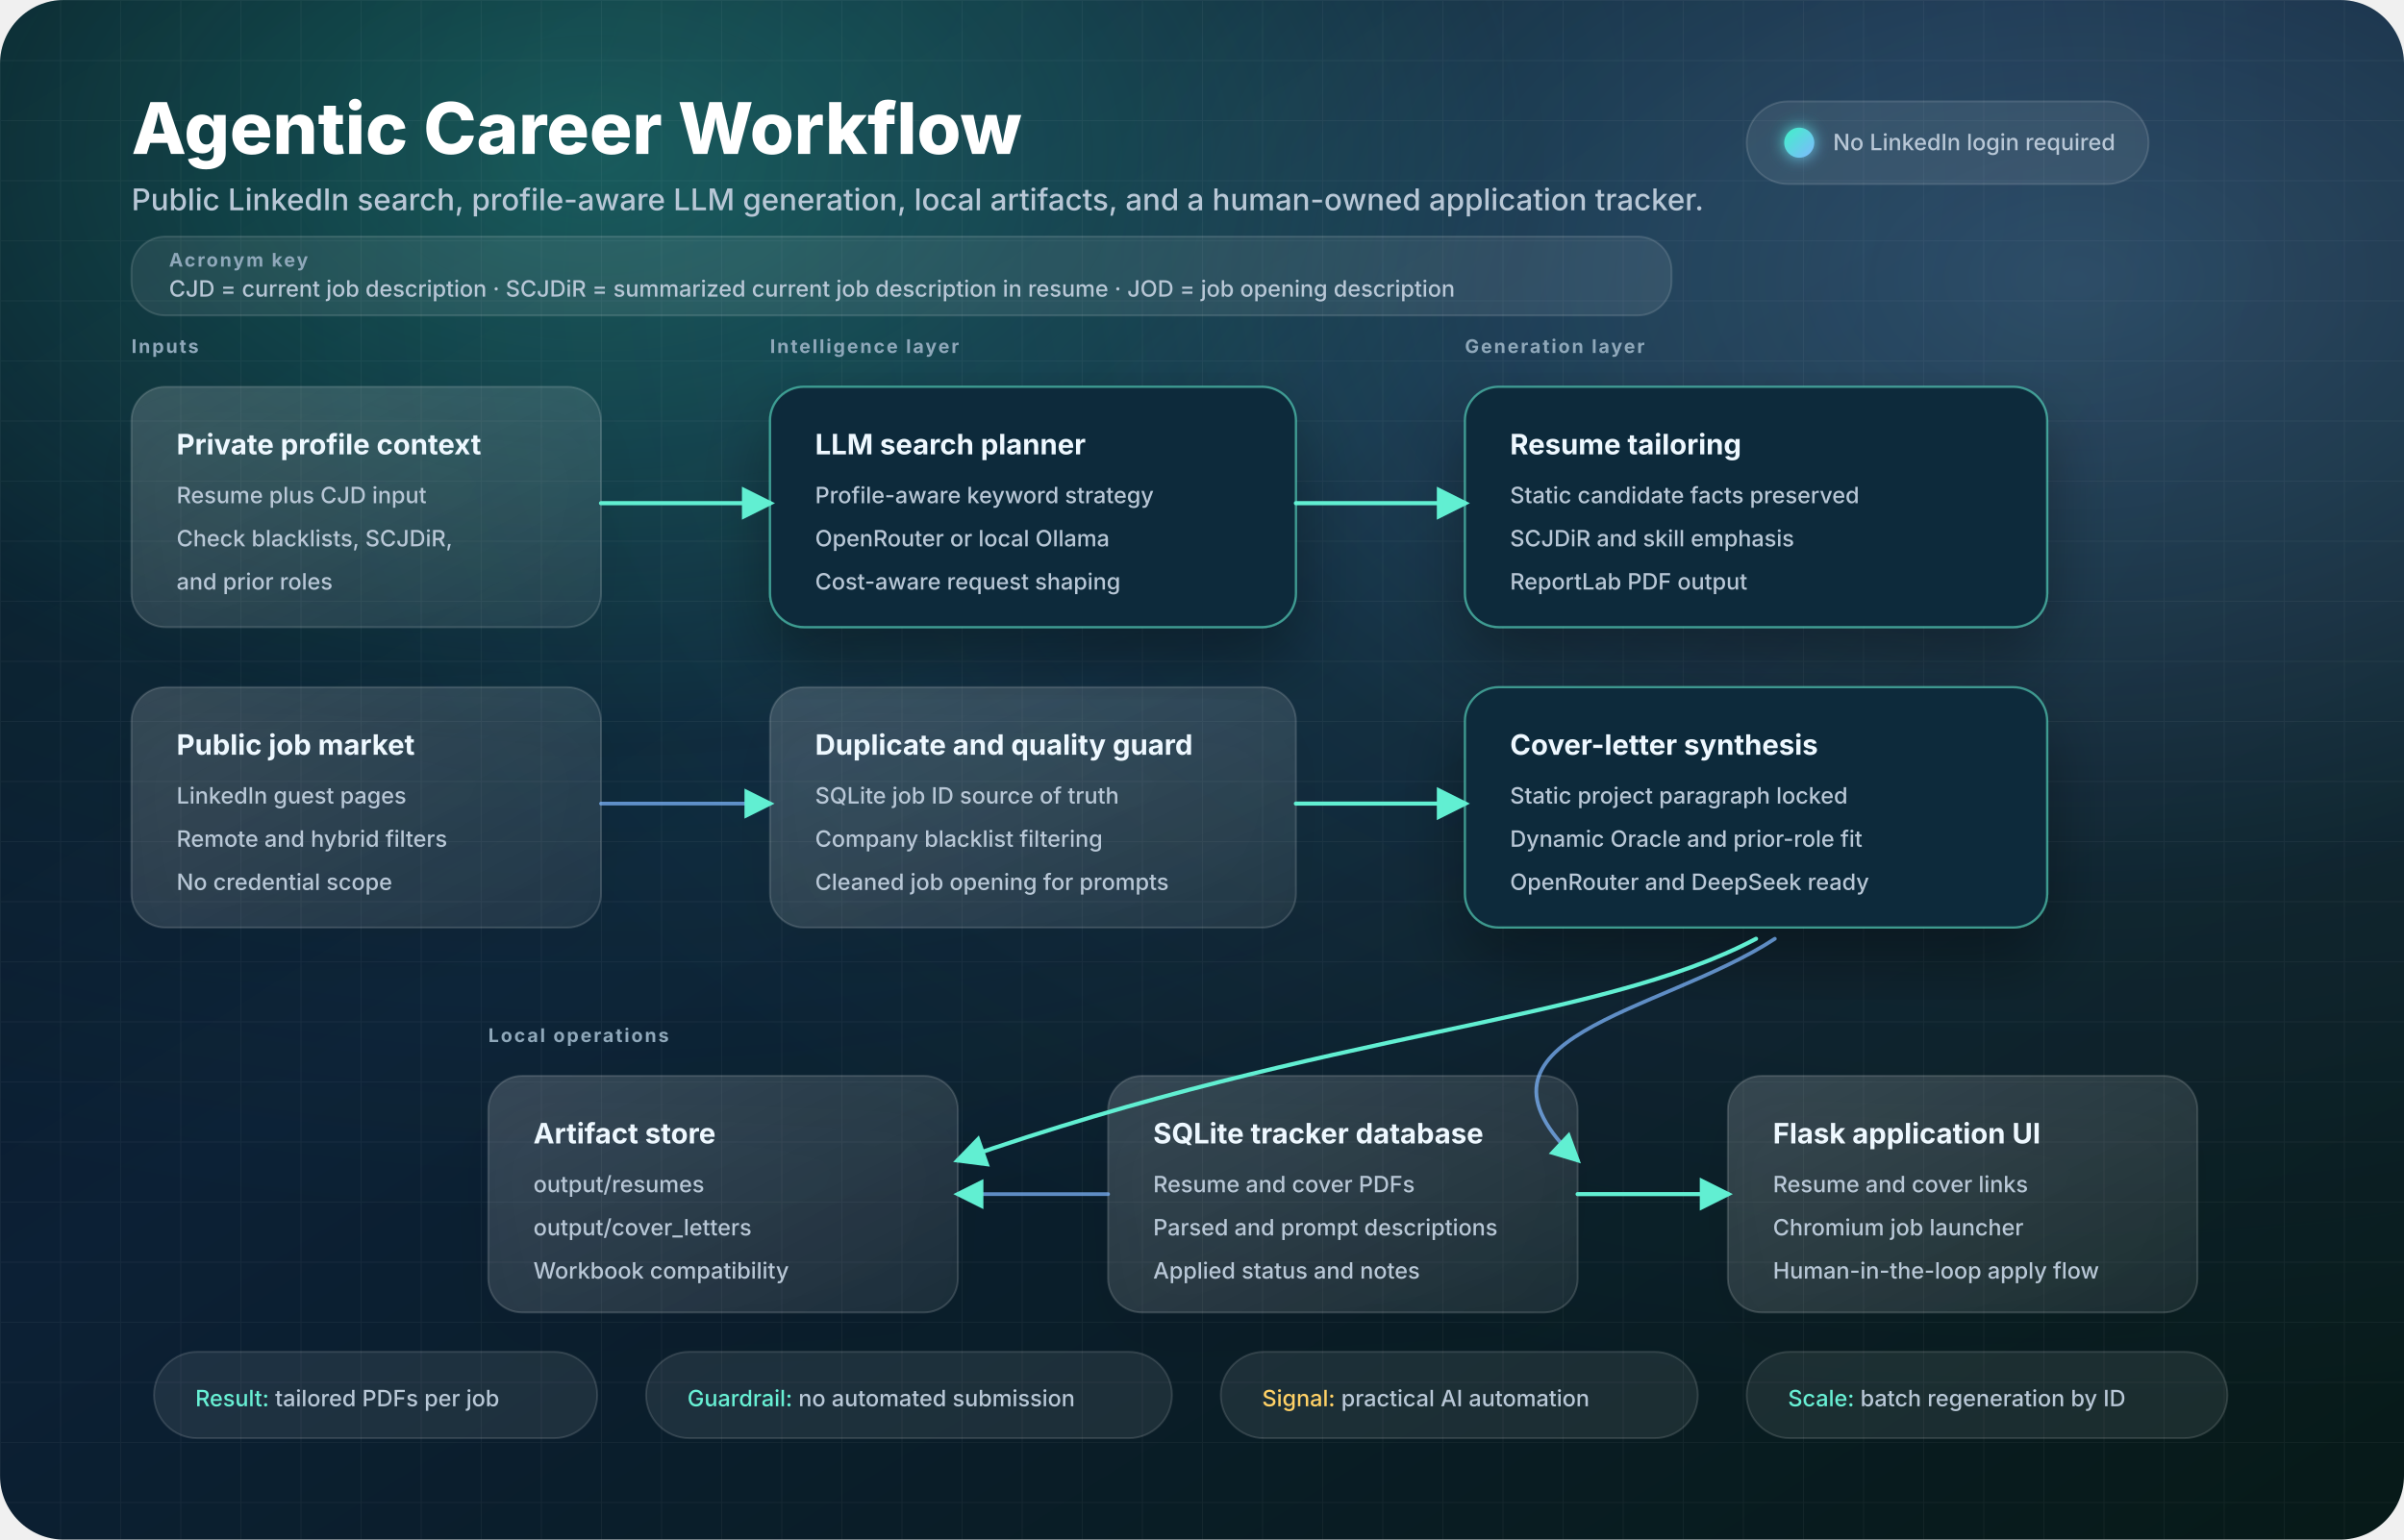
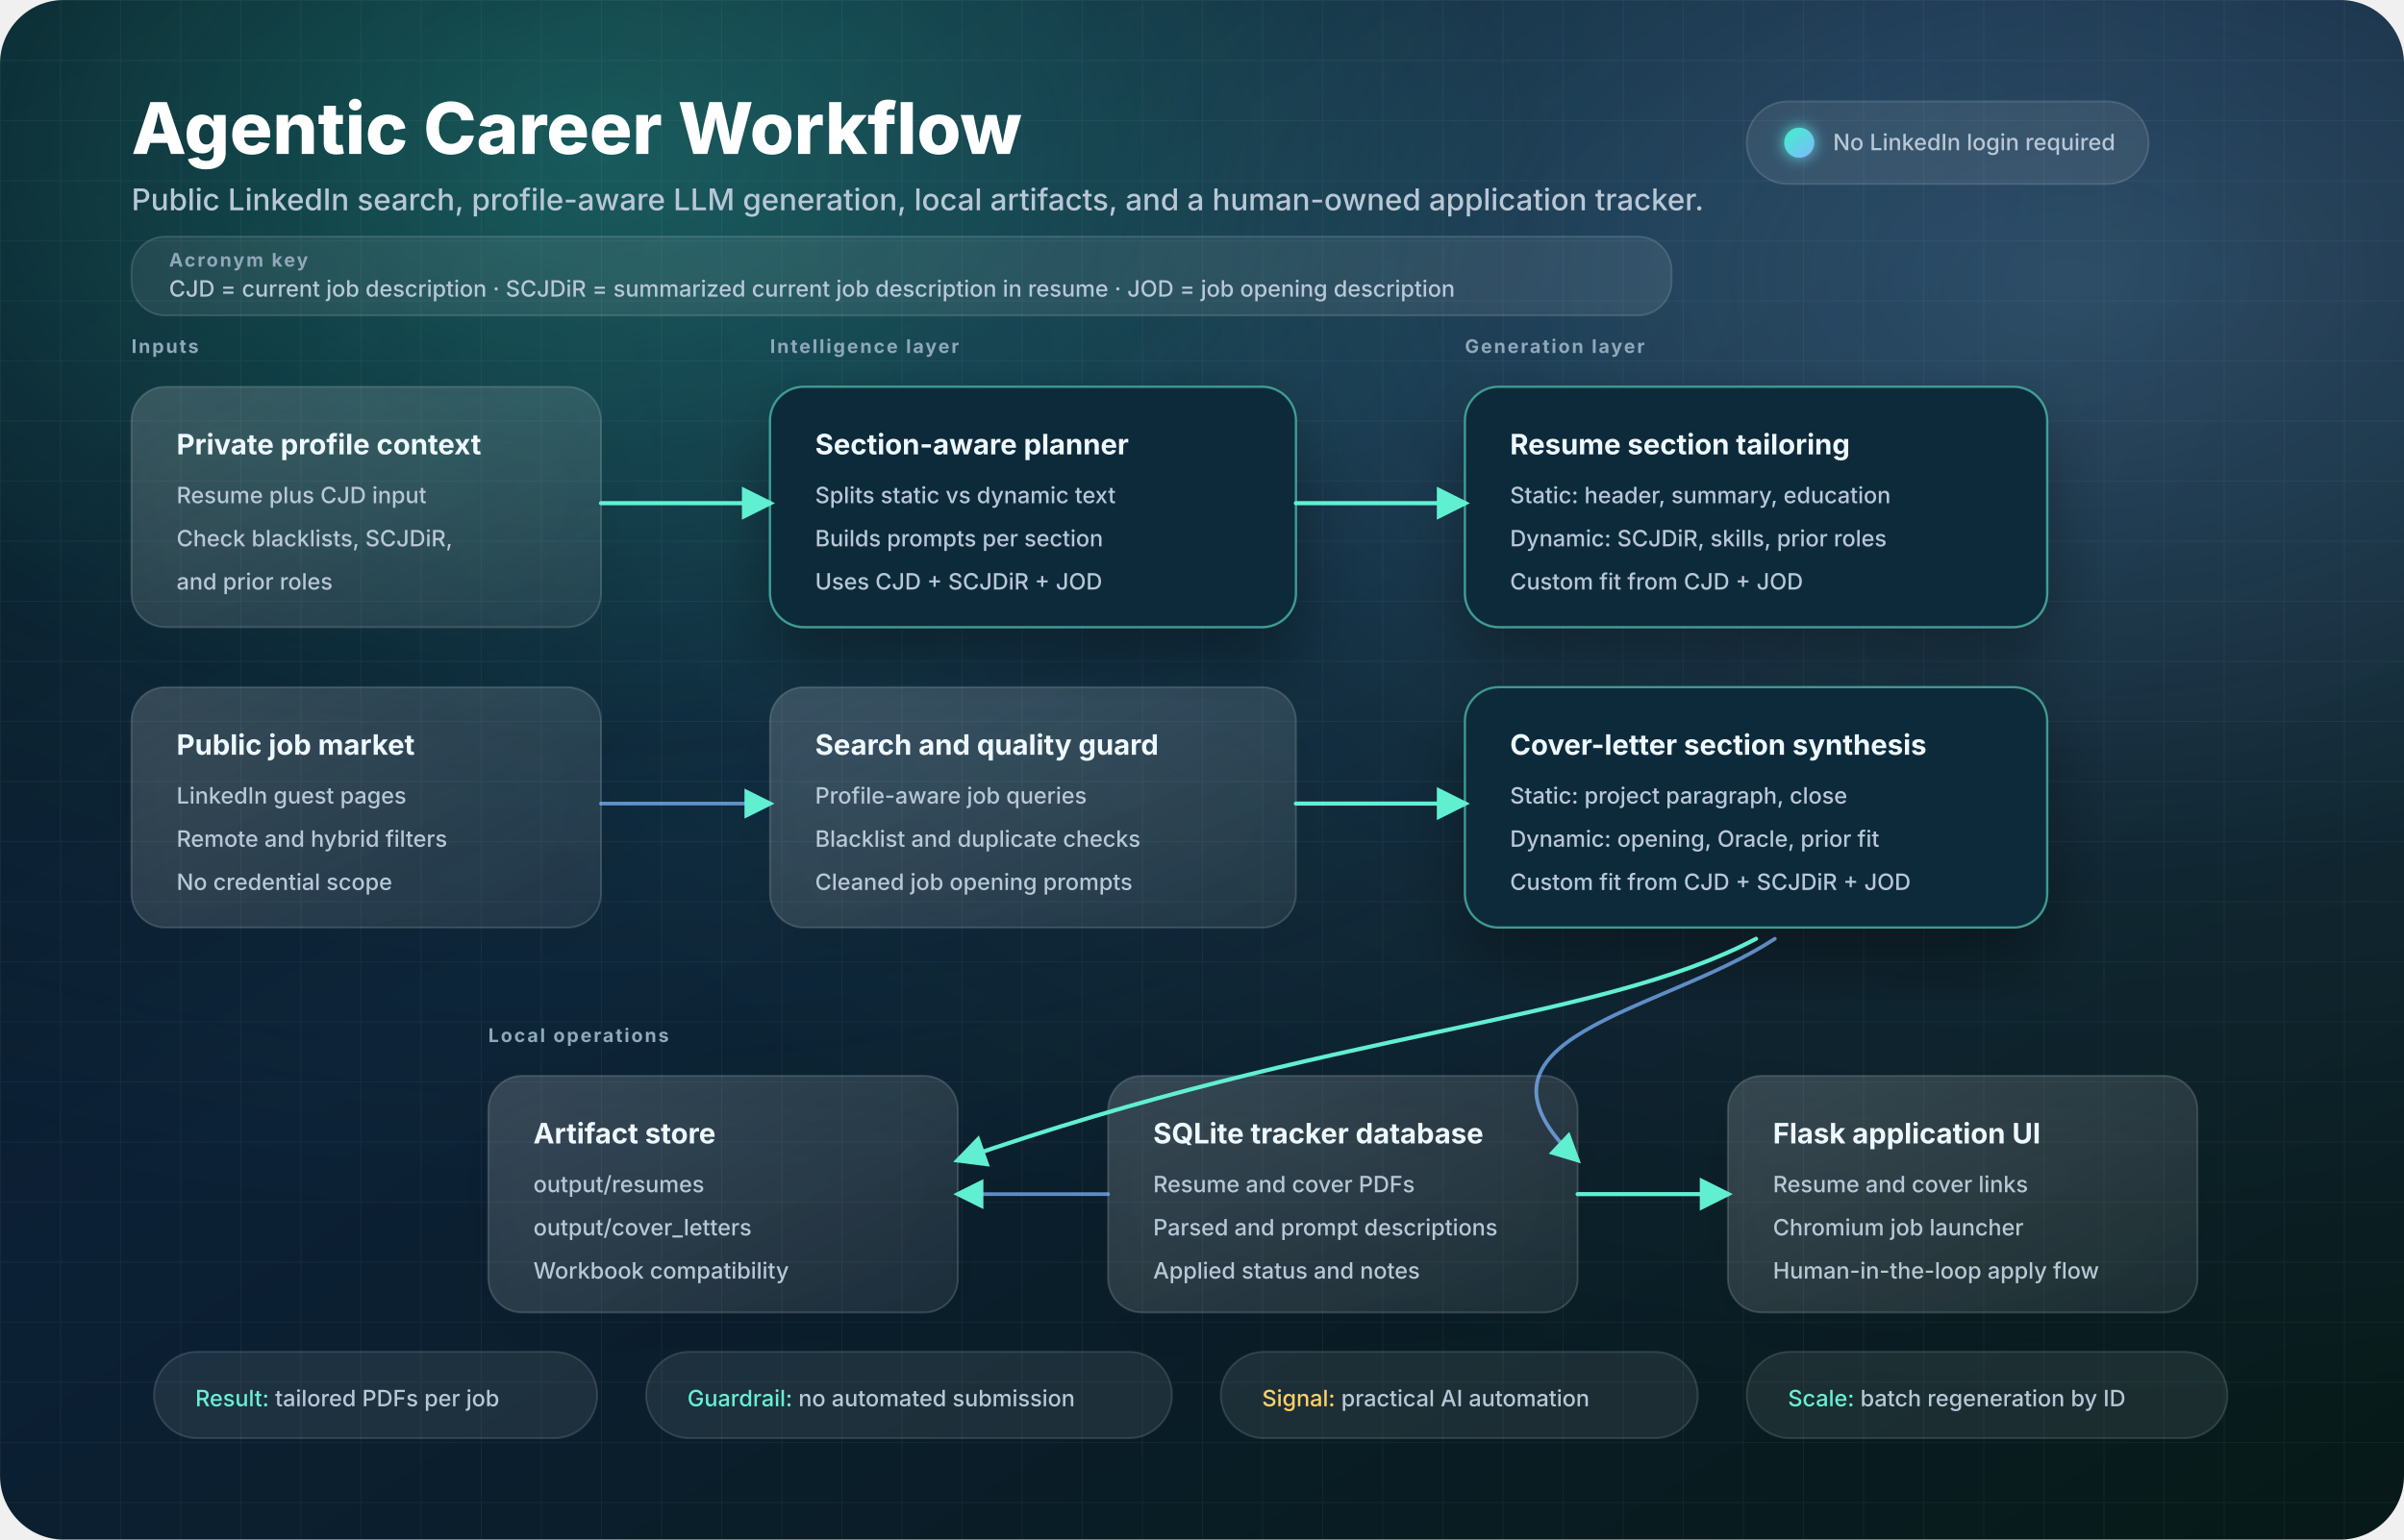
<svg xmlns="http://www.w3.org/2000/svg" width="1280" height="820" viewBox="0 0 1280 820" role="img" aria-labelledby="title desc">
  <defs>
    <linearGradient id="bg" x1="0" y1="0" x2="1" y2="1">
      <stop offset="0" stop-color="#07111f" />
      <stop offset="0.42" stop-color="#0c2035" />
      <stop offset="1" stop-color="#071a18" />
    </linearGradient>
    <radialGradient id="pulseA" cx="25%" cy="10%" r="70%">
      <stop offset="0" stop-color="#35f2cc" stop-opacity="0.30" />
      <stop offset="0.55" stop-color="#35f2cc" stop-opacity="0.05" />
      <stop offset="1" stop-color="#35f2cc" stop-opacity="0" />
    </radialGradient>
    <radialGradient id="pulseB" cx="86%" cy="18%" r="74%">
      <stop offset="0" stop-color="#8cc8ff" stop-opacity="0.26" />
      <stop offset="0.55" stop-color="#8cc8ff" stop-opacity="0.05" />
      <stop offset="1" stop-color="#8cc8ff" stop-opacity="0" />
    </radialGradient>
    <linearGradient id="card" x1="0" y1="0" x2="1" y2="1">
      <stop offset="0" stop-color="#ffffff" stop-opacity="0.16" />
      <stop offset="1" stop-color="#ffffff" stop-opacity="0.06" />
    </linearGradient>
    <linearGradient id="hot" x1="0" y1="0" x2="1" y2="1">
      <stop offset="0" stop-color="#40f2c8" />
      <stop offset="1" stop-color="#7fb8ff" />
    </linearGradient>
    <linearGradient id="warm" x1="0" y1="0" x2="1" y2="1">
      <stop offset="0" stop-color="#ffd166" />
      <stop offset="1" stop-color="#ff8a5b" />
    </linearGradient>
    <pattern id="grid" width="32" height="32" patternUnits="userSpaceOnUse">
      <path d="M 32 0 L 0 0 0 32" fill="none" stroke="#ffffff" stroke-opacity="0.045" stroke-width="1" />
    </pattern>
    <filter id="shadow" x="-20%" y="-20%" width="140%" height="150%">
      <feDropShadow dx="0" dy="18" stdDeviation="18" flood-color="#000000" flood-opacity="0.35" />
    </filter>
    <filter id="glow" x="-60%" y="-60%" width="220%" height="220%">
      <feGaussianBlur stdDeviation="4" result="blur" />
      <feMerge>
        <feMergeNode in="blur" />
        <feMergeNode in="SourceGraphic" />
      </feMerge>
    </filter>
    <marker id="arrow" viewBox="0 0 10 10" refX="8.5" refY="5" markerWidth="8" markerHeight="8" orient="auto-start-reverse">
      <path d="M 0 0 L 10 5 L 0 10 z" fill="#61efd2" />
    </marker>
    <style>
      .label { font: 700 15px Inter, ui-sans-serif, system-ui, -apple-system, BlinkMacSystemFont, "Segoe UI", sans-serif; fill: #eef8ff; }
      .small { font: 500 12px Inter, ui-sans-serif, system-ui, -apple-system, BlinkMacSystemFont, "Segoe UI", sans-serif; fill: #b8c7d6; }
      .tiny { font: 650 10px Inter, ui-sans-serif, system-ui, -apple-system, BlinkMacSystemFont, "Segoe UI", sans-serif; fill: #8fa8ba; letter-spacing: 1px; text-transform: uppercase; }
      .metric { font: 800 24px Inter, ui-sans-serif, system-ui, -apple-system, BlinkMacSystemFont, "Segoe UI", sans-serif; fill: #ffffff; }
      .title { font: 800 38px Inter, ui-sans-serif, system-ui, -apple-system, BlinkMacSystemFont, "Segoe UI", sans-serif; fill: #ffffff; letter-spacing: 0; }
      .subtitle { font: 500 16px Inter, ui-sans-serif, system-ui, -apple-system, BlinkMacSystemFont, "Segoe UI", sans-serif; fill: #b8c7d6; }
      .card { fill: url(#card); stroke: #ffffff; stroke-opacity: 0.15; stroke-width: 1; filter: url(#shadow); }
      .cardHot { fill: #0f2b3a; stroke: #61efd2; stroke-opacity: 0.55; stroke-width: 1.2; filter: url(#shadow); }
      .line { fill: none; stroke: #61efd2; stroke-width: 2.2; stroke-linecap: round; stroke-linejoin: round; marker-end: url(#arrow); }
      .lineSoft { fill: none; stroke: #7fb8ff; stroke-opacity: 0.72; stroke-width: 2; stroke-linecap: round; stroke-linejoin: round; marker-end: url(#arrow); }
      .chip { fill: #ffffff; fill-opacity: 0.08; stroke: #ffffff; stroke-opacity: 0.13; }
      .accentText { fill: #68f0d4; }
      .orangeText { fill: #ffd166; }
    </style>
  </defs>
  <rect width="1280" height="820" rx="34" fill="url(#bg)" />
  <rect width="1280" height="820" rx="34" fill="url(#pulseA)" />
  <rect width="1280" height="820" rx="34" fill="url(#pulseB)" />
  <rect width="1280" height="820" rx="34" fill="url(#grid)" />
  <text x="70" y="82" class="title">Agentic Career Workflow</text>
  <text x="70" y="112" class="subtitle">Public LinkedIn search, profile-aware LLM generation, local artifacts, and a human-owned application tracker.</text>
  <g transform="translate(70 126)">
    <rect class="chip" x="0" y="0" width="820" height="42" rx="18" />
    <text x="20" y="16" class="tiny">Acronym key</text>
    <text x="20" y="32" class="small">CJD = current job description · SCJDiR = summarized current job description in resume · JOD = job opening description</text>
  </g>
  <g transform="translate(930 54)">
    <rect class="chip" x="0" y="0" width="214" height="44" rx="22" />
    <circle cx="28" cy="22" r="8" fill="url(#hot)" filter="url(#glow)" />
    <text x="46" y="26" class="small">No LinkedIn login required</text>
  </g>
  <g transform="translate(70 188)">
    <text x="0" y="0" class="tiny">Inputs</text>
    <rect class="card" x="0" y="18" width="250" height="128" rx="18" />
    <text x="24" y="54" class="label">Private profile context</text>
    <text x="24" y="80" class="small">Resume plus CJD input</text>
    <text x="24" y="103" class="small">Check blacklists, SCJDiR,</text>
    <text x="24" y="126" class="small">and prior roles</text>
    <rect class="card" x="0" y="178" width="250" height="128" rx="18" />
    <text x="24" y="214" class="label">Public job market</text>
    <text x="24" y="240" class="small">LinkedIn guest pages</text>
    <text x="24" y="263" class="small">Remote and hybrid filters</text>
    <text x="24" y="286" class="small">No credential scope</text>
  </g>
  <g transform="translate(410 188)">
    <text x="0" y="0" class="tiny">Intelligence layer</text>
    <rect class="cardHot" x="0" y="18" width="280" height="128" rx="18" />
-     <text x="24" y="54" class="label">LLM search planner</text>
-     <text x="24" y="80" class="small">Profile-aware keyword strategy</text>
-     <text x="24" y="103" class="small">OpenRouter or local Ollama</text>
-     <text x="24" y="126" class="small">Cost-aware request shaping</text>
+     <text x="24" y="54" class="label">Section-aware planner</text>
+     <text x="24" y="80" class="small">Splits static vs dynamic text</text>
+     <text x="24" y="103" class="small">Builds prompts per section</text>
+     <text x="24" y="126" class="small">Uses CJD + SCJDiR + JOD</text>
    <rect class="card" x="0" y="178" width="280" height="128" rx="18" />
-     <text x="24" y="214" class="label">Duplicate and quality guard</text>
-     <text x="24" y="240" class="small">SQLite job ID source of truth</text>
-     <text x="24" y="263" class="small">Company blacklist filtering</text>
-     <text x="24" y="286" class="small">Cleaned job opening for prompts</text>
+     <text x="24" y="214" class="label">Search and quality guard</text>
+     <text x="24" y="240" class="small">Profile-aware job queries</text>
+     <text x="24" y="263" class="small">Blacklist and duplicate checks</text>
+     <text x="24" y="286" class="small">Cleaned job opening prompts</text>
  </g>
  <g transform="translate(780 188)">
    <text x="0" y="0" class="tiny">Generation layer</text>
    <rect class="cardHot" x="0" y="18" width="310" height="128" rx="18" />
-     <text x="24" y="54" class="label">Resume tailoring</text>
-     <text x="24" y="80" class="small">Static candidate facts preserved</text>
-     <text x="24" y="103" class="small">SCJDiR and skill emphasis</text>
-     <text x="24" y="126" class="small">ReportLab PDF output</text>
+     <text x="24" y="54" class="label">Resume section tailoring</text>
+     <text x="24" y="80" class="small">Static: header, summary, education</text>
+     <text x="24" y="103" class="small">Dynamic: SCJDiR, skills, prior roles</text>
+     <text x="24" y="126" class="small">Custom fit from CJD + JOD</text>
    <rect class="cardHot" x="0" y="178" width="310" height="128" rx="18" />
-     <text x="24" y="214" class="label">Cover-letter synthesis</text>
-     <text x="24" y="240" class="small">Static project paragraph locked</text>
-     <text x="24" y="263" class="small">Dynamic Oracle and prior-role fit</text>
-     <text x="24" y="286" class="small">OpenRouter and DeepSeek ready</text>
+     <text x="24" y="214" class="label">Cover-letter section synthesis</text>
+     <text x="24" y="240" class="small">Static: project paragraph, close</text>
+     <text x="24" y="263" class="small">Dynamic: opening, Oracle, prior fit</text>
+     <text x="24" y="286" class="small">Custom fit from CJD + SCJDiR + JOD</text>
  </g>
  <g transform="translate(260 555)">
    <text x="0" y="0" class="tiny">Local operations</text>
    <rect class="card" x="0" y="18" width="250" height="126" rx="18" />
    <text x="24" y="54" class="label">Artifact store</text>
    <text x="24" y="80" class="small">output/resumes</text>
    <text x="24" y="103" class="small">output/cover_letters</text>
    <text x="24" y="126" class="small">Workbook compatibility</text>
  </g>
  <g transform="translate(590 555)">
    <rect class="card" x="0" y="18" width="250" height="126" rx="18" />
    <text x="24" y="54" class="label">SQLite tracker database</text>
    <text x="24" y="80" class="small">Resume and cover PDFs</text>
    <text x="24" y="103" class="small">Parsed and prompt descriptions</text>
    <text x="24" y="126" class="small">Applied status and notes</text>
  </g>
  <g transform="translate(920 555)">
    <rect class="card" x="0" y="18" width="250" height="126" rx="18" />
    <text x="24" y="54" class="label">Flask application UI</text>
    <text x="24" y="80" class="small">Resume and cover links</text>
    <text x="24" y="103" class="small">Chromium job launcher</text>
    <text x="24" y="126" class="small">Human-in-the-loop apply flow</text>
  </g>
  <path class="line" d="M 320 268 C 352 268 372 268 410 268" />
  <path class="lineSoft" d="M 320 428 C 352 428 372 428 410 428" />
  <path class="line" d="M 690 268 C 724 268 742 268 780 268" />
  <path class="line" d="M 690 428 C 724 428 742 428 780 428" />
  <path class="line" d="M 935 500 C 850 545 710 548 510 618" />
  <path class="lineSoft" d="M 945 500 C 884 540 770 552 840 618" />
  <path class="line" d="M 840 636 C 876 636 890 636 920 636" />
  <path class="lineSoft" d="M 590 636 C 552 636 534 636 510 636" />
  <g transform="translate(82 720)">
    <rect class="chip" x="0" y="0" width="236" height="46" rx="23" />
    <text x="22" y="29" class="small">
      <tspan class="accentText">Result:</tspan> tailored PDFs per job</text>
  </g>
  <g transform="translate(344 720)">
    <rect class="chip" x="0" y="0" width="280" height="46" rx="23" />
    <text x="22" y="29" class="small">
      <tspan class="accentText">Guardrail:</tspan> no automated submission</text>
  </g>
  <g transform="translate(650 720)">
    <rect class="chip" x="0" y="0" width="254" height="46" rx="23" />
    <text x="22" y="29" class="small">
      <tspan class="orangeText">Signal:</tspan> practical AI automation</text>
  </g>
  <g transform="translate(930 720)">
    <rect class="chip" x="0" y="0" width="256" height="46" rx="23" />
    <text x="22" y="29" class="small">
      <tspan class="accentText">Scale:</tspan> batch regeneration by ID</text>
  </g>
</svg>
